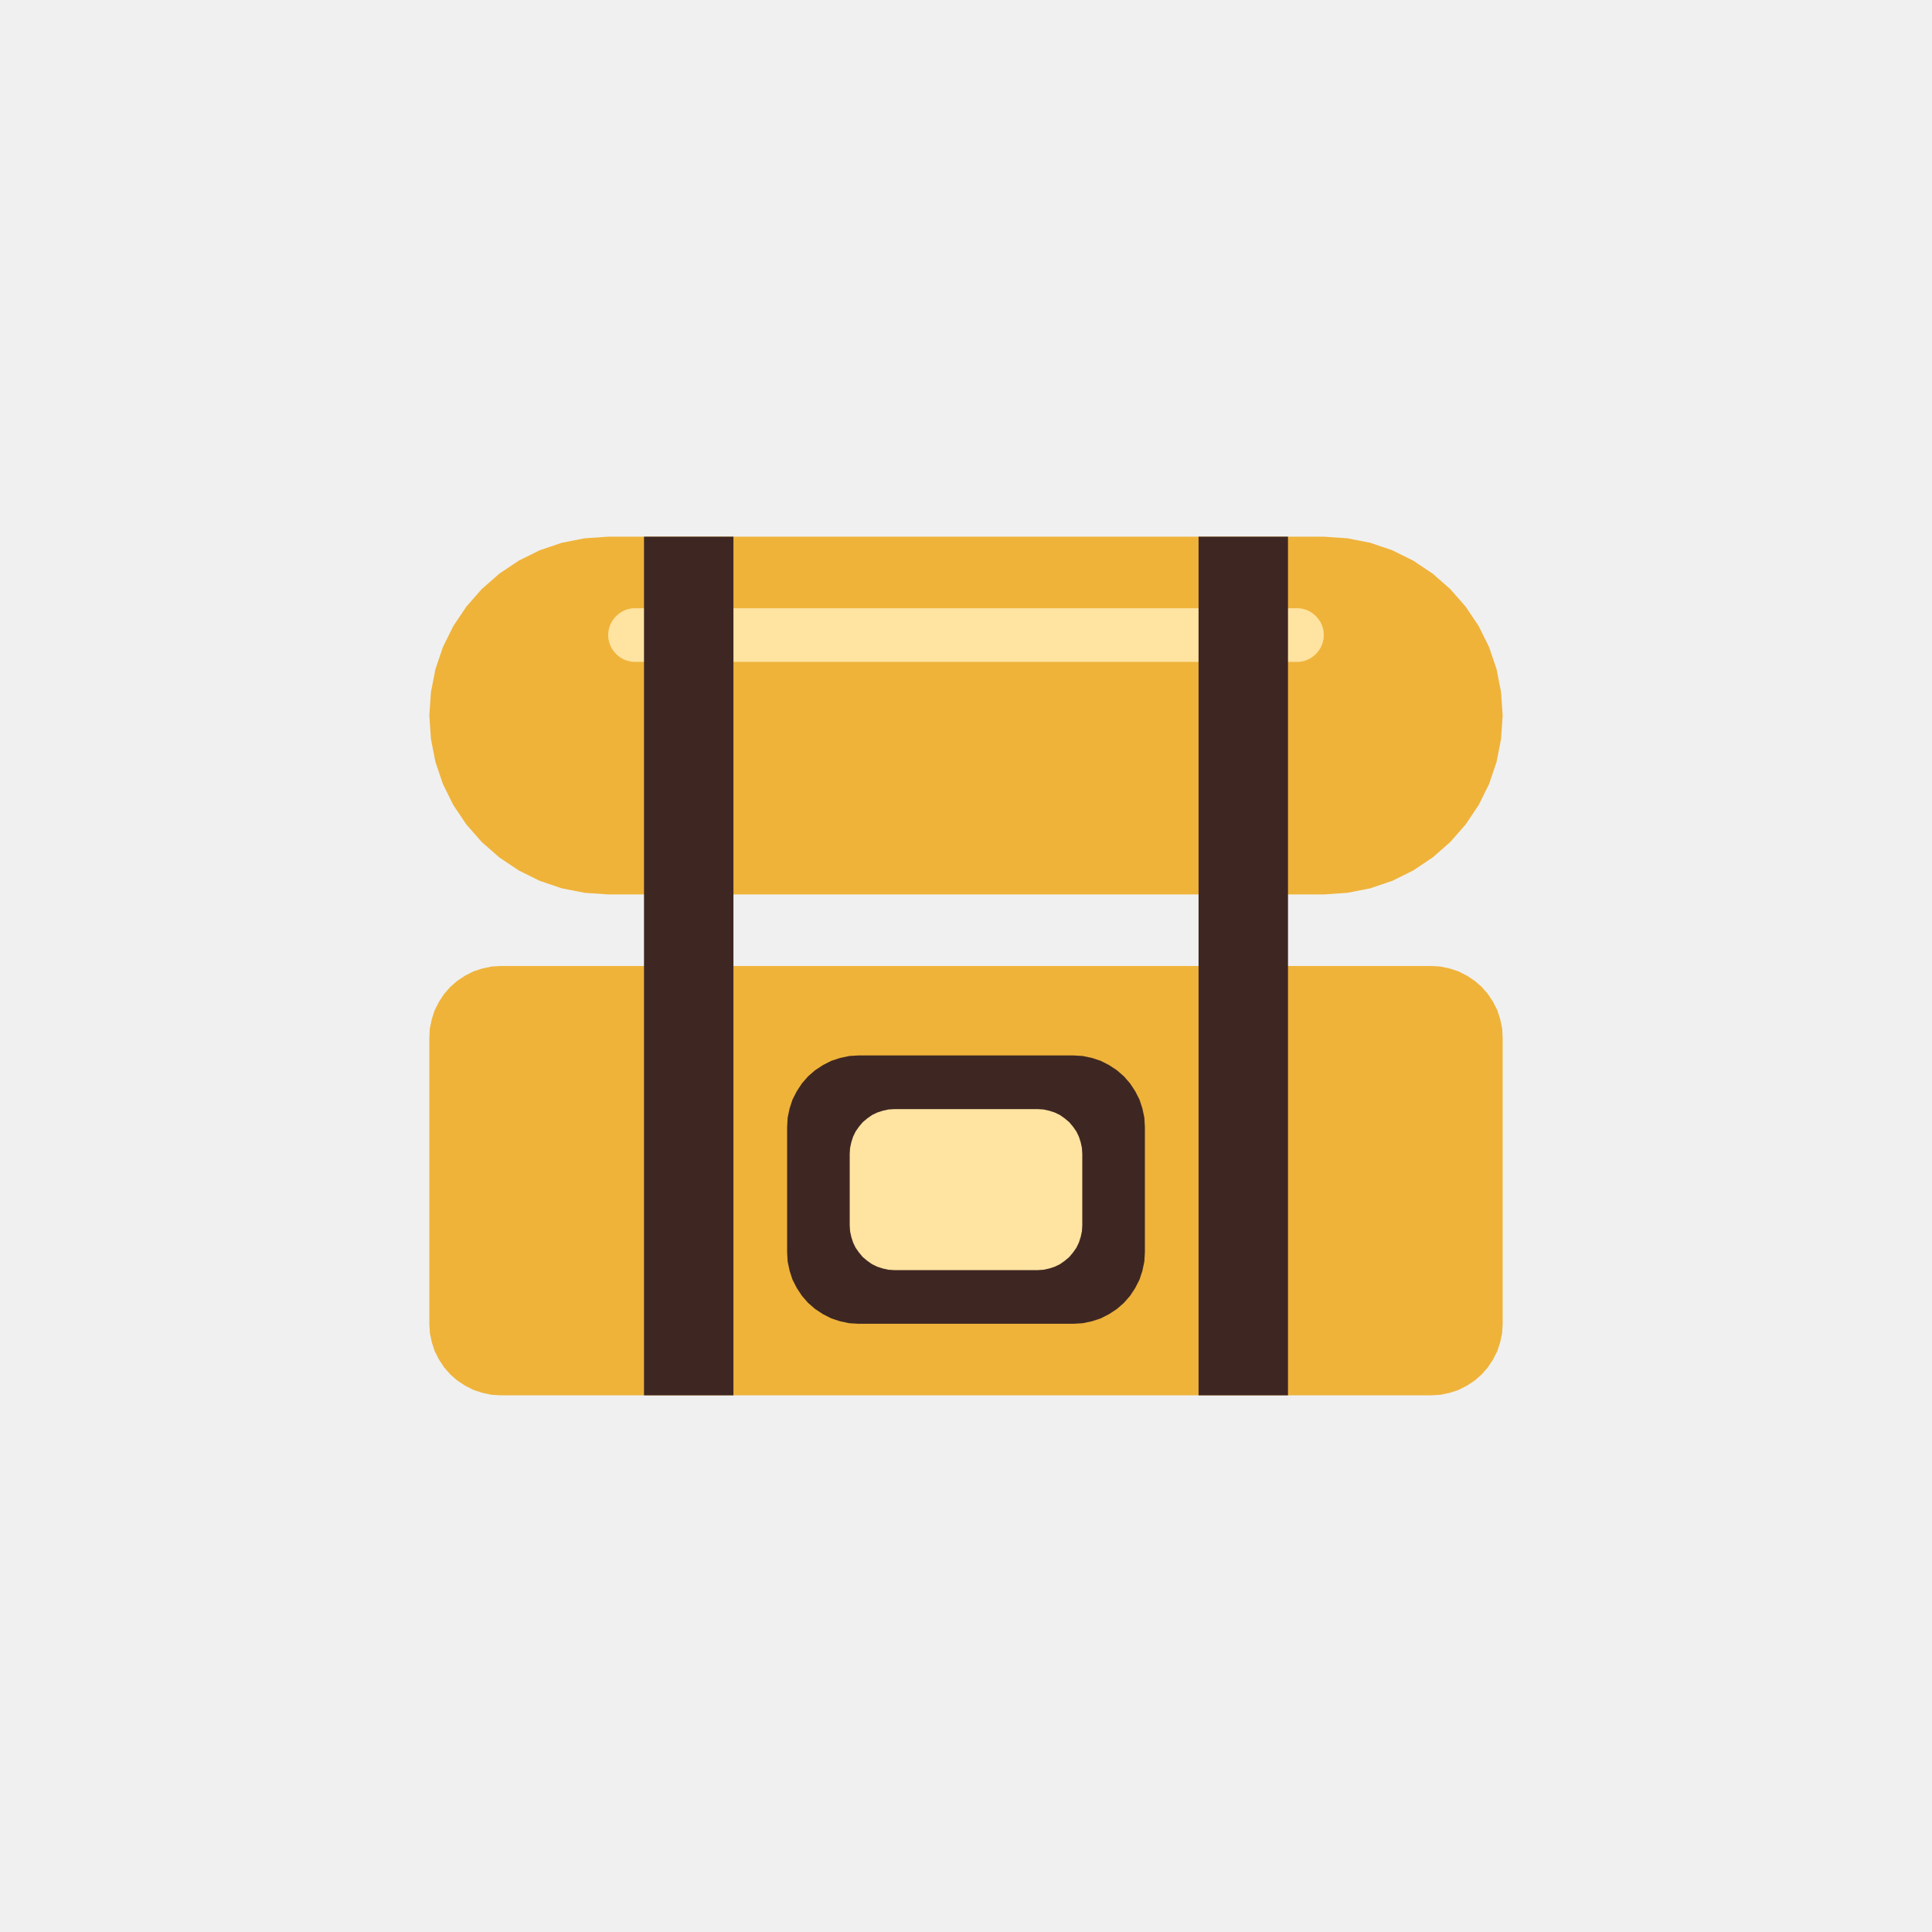
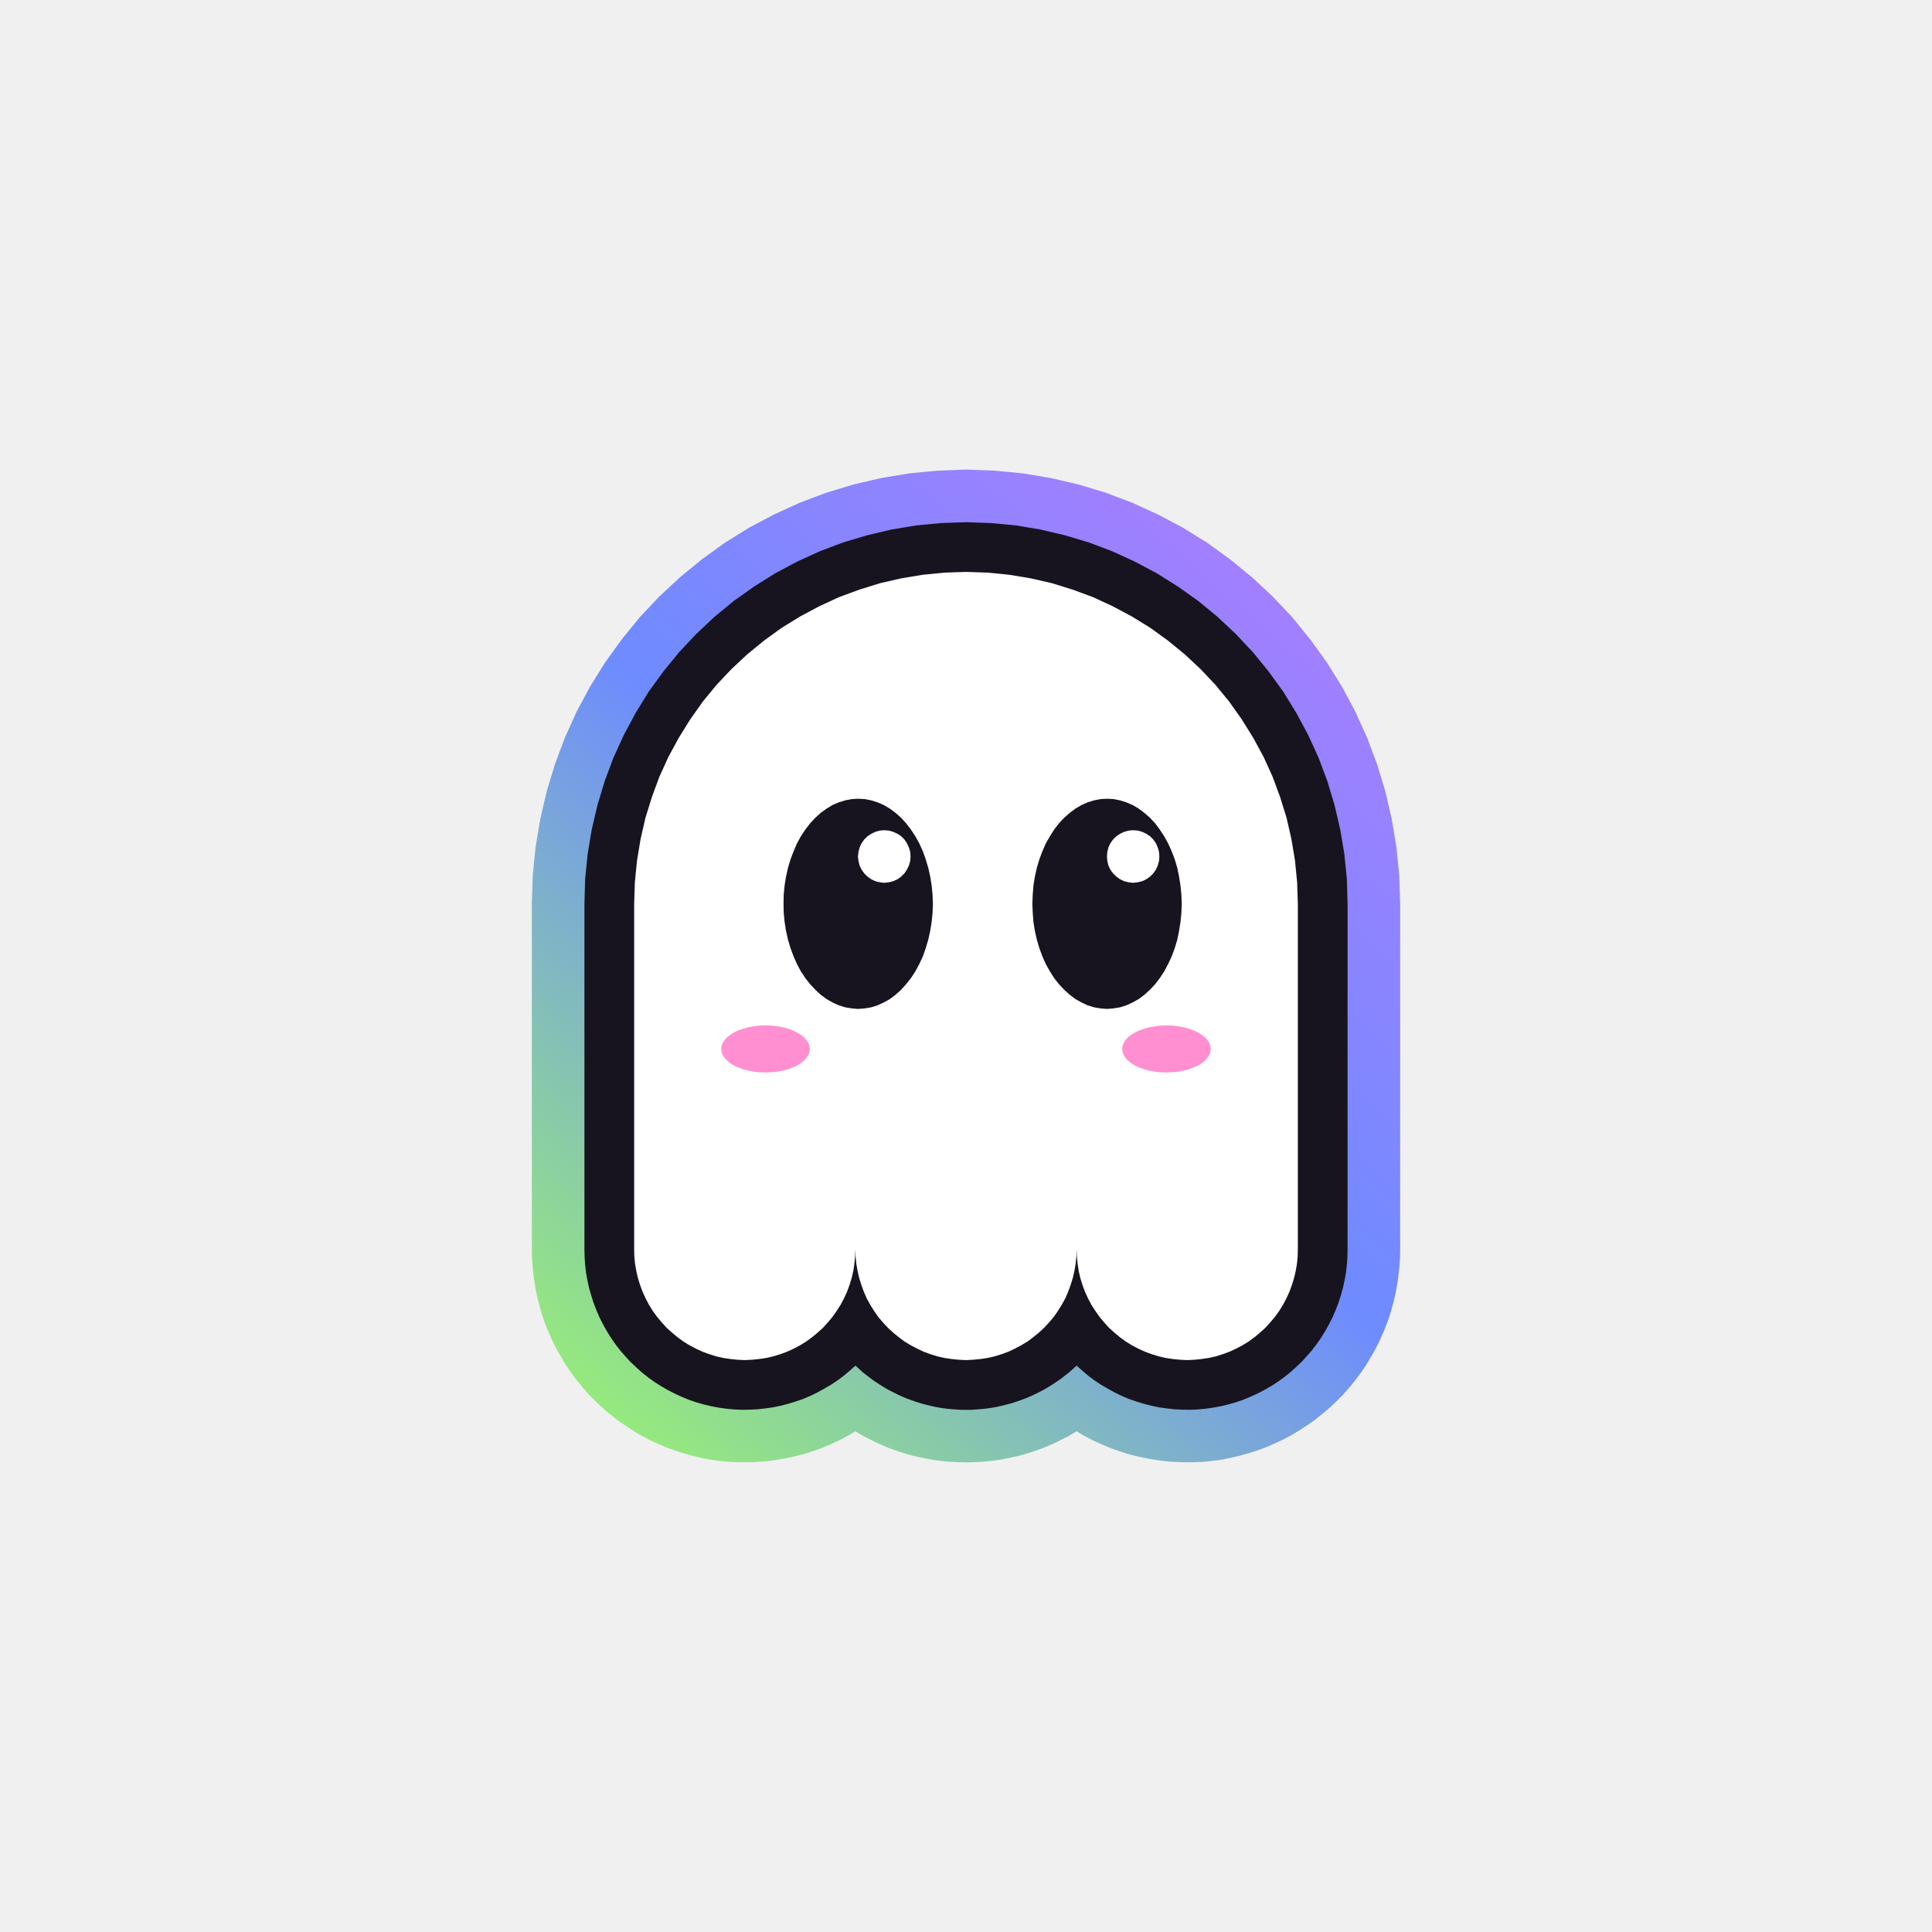
<svg xmlns="http://www.w3.org/2000/svg" width="108" height="108" viewBox="0 0 108 108">
-   <path fill="#EFB33A" fill-rule="evenodd" d="M74,30L75.31,30.09L76.59,30.34L77.83,30.76L79,31.34L80.09,32.07L81.07,32.93L81.93,33.91L82.66,35L83.24,36.17L83.66,37.41L83.91,38.69L84,40L84,40L83.91,41.31L83.66,42.59L83.24,43.83L82.66,45L81.93,46.09L81.07,47.07L80.09,47.93L79,48.66L77.83,49.24L76.59,49.66L75.31,49.91L74,50L34,50L32.69,49.91L31.41,49.66L30.17,49.24L29,48.66L27.91,47.93L26.93,47.07L26.07,46.09L25.34,45L24.76,43.83L24.34,42.59L24.09,41.31L24,40L24,40L24.09,38.69L24.34,37.41L24.76,36.17L25.34,35L26.07,33.91L26.93,32.93L27.91,32.07L29,31.34L30.17,30.76L31.41,30.34L32.69,30.09L34,30Z" />
-   <path fill="#EFB33A" fill-rule="evenodd" d="M80,54L80.52,54.03L81.04,54.14L81.53,54.3L82,54.54L82.44,54.83L82.83,55.17L83.17,55.56L83.46,56L83.7,56.47L83.86,56.96L83.97,57.48L84,58L84,74L83.97,74.52L83.86,75.04L83.7,75.53L83.46,76L83.17,76.44L82.83,76.83L82.44,77.17L82,77.46L81.53,77.7L81.04,77.86L80.52,77.97L80,78L28,78L27.48,77.97L26.96,77.86L26.47,77.7L26,77.46L25.56,77.17L25.17,76.83L24.83,76.44L24.54,76L24.3,75.53L24.14,75.04L24.03,74.52L24,74L24,58L24.03,57.48L24.14,56.96L24.3,56.47L24.54,56L24.83,55.56L25.17,55.17L25.56,54.83L26,54.54L26.47,54.3L26.96,54.14L27.48,54.03L28,54Z" />
-   <path fill="#FFE3A1" fill-rule="evenodd" d="M72.5,34L72.7,34.01L72.89,34.05L73.07,34.11L73.25,34.2L73.41,34.31L73.56,34.44L73.69,34.59L73.8,34.75L73.89,34.93L73.95,35.11L73.99,35.3L74,35.5L74,35.5L73.99,35.7L73.95,35.89L73.89,36.07L73.8,36.25L73.69,36.41L73.56,36.56L73.41,36.69L73.25,36.8L73.07,36.89L72.89,36.95L72.7,36.99L72.5,37L35.5,37L35.3,36.99L35.11,36.95L34.93,36.89L34.75,36.8L34.59,36.69L34.44,36.56L34.31,36.41L34.2,36.25L34.11,36.07L34.05,35.89L34.01,35.7L34,35.5L34,35.5L34.01,35.3L34.05,35.11L34.11,34.93L34.2,34.75L34.31,34.59L34.44,34.44L34.59,34.31L34.75,34.2L34.93,34.11L35.11,34.05L35.3,34.01L35.5,34Z" />
-   <path fill="#3E2723" fill-rule="evenodd" d="M36,30L41,30L41,78L36,78ZM67,30L72,30L72,78L67,78Z" />
-   <path fill="#3E2723" fill-rule="evenodd" d="M60,59L60.52,59.03L61.04,59.14L61.53,59.3L62,59.54L62.44,59.83L62.83,60.17L63.17,60.56L63.46,61L63.7,61.47L63.86,61.96L63.97,62.48L64,63L64,70L63.97,70.52L63.86,71.04L63.7,71.53L63.46,72L63.17,72.44L62.83,72.83L62.44,73.17L62,73.46L61.53,73.7L61.04,73.86L60.52,73.97L60,74L48,74L47.48,73.97L46.96,73.86L46.47,73.7L46,73.46L45.56,73.17L45.17,72.83L44.83,72.44L44.54,72L44.3,71.53L44.14,71.04L44.03,70.52L44,70L44,63L44.03,62.48L44.14,61.96L44.3,61.47L44.54,61L44.83,60.56L45.17,60.17L45.56,59.83L46,59.54L46.47,59.3L46.96,59.14L47.48,59.03L48,59Z" />
-   <path fill="#FFE3A1" fill-rule="evenodd" d="M58,62L58.33,62.02L58.65,62.09L58.96,62.19L59.25,62.33L59.52,62.52L59.77,62.73L59.98,62.98L60.17,63.25L60.31,63.54L60.41,63.85L60.48,64.17L60.5,64.5L60.5,68.5L60.48,68.83L60.41,69.15L60.31,69.46L60.17,69.75L59.98,70.02L59.77,70.27L59.52,70.48L59.25,70.67L58.96,70.81L58.65,70.91L58.33,70.98L58,71L50,71L49.67,70.98L49.35,70.91L49.04,70.81L48.75,70.67L48.48,70.48L48.23,70.27L48.02,70.02L47.83,69.75L47.69,69.46L47.59,69.15L47.52,68.83L47.5,68.5L47.5,64.5L47.52,64.17L47.59,63.85L47.69,63.54L47.83,63.25L48.02,62.98L48.23,62.73L48.48,62.52L48.75,62.33L49.04,62.19L49.35,62.09L49.67,62.02L50,62Z" />
+   <defs>
+     <linearGradient id="g0" gradientUnits="userSpaceOnUse" x1="78.27" y1="26.25" x2="29.73" y2="81.75">
+       <stop offset="0" stop-color="#B57BFF" />
+       <stop offset="0.5" stop-color="#6E8BFF" />
+       <stop offset="1" stop-color="#9CF86A" />
+     </linearGradient>
+   </defs>
+   <path fill="url(#g0)" fill-rule="evenodd" d="M29.73,50.52L29.78,48.93L29.94,47.35L30.2,45.79L30.56,44.24L31.02,42.72L31.58,41.23L32.23,39.79L32.98,38.39L33.82,37.04L34.75,35.75L35.75,34.52L36.84,33.36L38,32.28L39.23,31.27L40.52,30.34L41.87,29.5L43.27,28.76L44.71,28.1L46.2,27.54L47.72,27.08L49.27,26.72L50.83,26.46L52.41,26.31L54,26.25L55.59,26.31L57.17,26.46L58.73,26.72L60.28,27.08L61.8,27.54L63.29,28.1L64.73,28.76L66.13,29.5L67.48,30.34L68.77,31.27L70,32.28L71.16,33.36L72.25,34.52L73.25,35.75L74.18,37.04L75.02,38.39L75.77,39.79L76.42,41.23L76.98,42.72L77.44,44.24L77.8,45.79L78.06,47.35L78.22,48.93L78.27,50.52L78.27,69.84L78.26,70.37L78.22,70.89L78.16,71.41L78.08,71.93L77.98,72.45L77.85,72.96L77.71,73.46L77.54,73.96L77.34,74.45L77.13,74.93L76.9,75.39L76.64,75.85L76.37,76.3L76.07,76.74L75.76,77.16L75.43,77.56L75.08,77.96L74.71,78.33L74.33,78.69L73.93,79.03L73.52,79.36L73.09,79.66L72.65,79.95L72.2,80.22L71.74,80.47L71.26,80.69L70.78,80.9L70.29,81.08L69.79,81.24L69.28,81.38L68.77,81.5L68.26,81.6L67.74,81.67L67.21,81.72L66.69,81.74L66.16,81.74L65.64,81.72L65.12,81.68L64.6,81.61L64.08,81.52L63.57,81.41L63.06,81.28L62.56,81.12L62.06,80.94L61.58,80.74L61.1,80.52L60.64,80.28L60.18,80.01L60.18,80.01L59.95,80.15L59.71,80.29L59.47,80.41L59.23,80.53L58.99,80.65L58.74,80.76L58.49,80.87L58.24,80.97L57.99,81.06L57.73,81.15L57.47,81.23L57.21,81.31L56.95,81.38L56.69,81.44L56.42,81.5L56.16,81.55L55.89,81.6L55.62,81.64L55.35,81.67L55.08,81.7L54.81,81.72L54.54,81.73L54.27,81.74L54,81.75L53.73,81.74L53.46,81.73L53.19,81.72L52.92,81.7L52.65,81.67L52.38,81.64L52.11,81.6L51.84,81.55L51.58,81.5L51.31,81.44L51.05,81.38L50.79,81.31L50.53,81.23L50.27,81.15L50.01,81.06L49.76,80.97L49.51,80.87L49.26,80.76L49.01,80.65L48.77,80.53L48.53,80.41L48.29,80.29L48.05,80.15L47.82,80.01L47.82,80.01L47.36,80.28L46.9,80.52L46.42,80.74L45.94,80.94L45.44,81.12L44.94,81.28L44.43,81.41L43.92,81.52L43.4,81.61L42.88,81.68L42.36,81.72L41.84,81.74L41.31,81.74L40.79,81.72L40.26,81.67L39.74,81.6L39.23,81.5L38.72,81.38L38.21,81.24L37.71,81.08L37.22,80.9L36.74,80.69L36.26,80.47L35.8,80.22L35.35,79.95L34.91,79.66L34.48,79.36L34.07,79.03L33.67,78.69L33.29,78.33L32.92,77.96L32.57,77.56L32.24,77.16L31.93,76.74L31.63,76.3L31.36,75.85L31.1,75.39L30.87,74.93L30.66,74.45L30.46,73.96L30.29,73.46L30.15,72.96L30.02,72.45L29.92,71.93L29.84,71.41L29.78,70.89L29.74,70.37L29.73,69.84Z" />
+   <path fill="#17141F" fill-rule="evenodd" d="M32.67,50.52L32.71,49.13L32.85,47.74L33.08,46.36L33.4,45L33.8,43.67L34.29,42.36L34.87,41.09L35.53,39.86L36.26,38.67L37.08,37.54L37.96,36.46L38.92,35.44L39.94,34.48L41.01,33.6L42.15,32.79L43.33,32.05L44.57,31.39L45.84,30.81L47.14,30.32L48.48,29.92L49.84,29.6L51.22,29.37L52.6,29.24L54,29.19L55.4,29.24L56.78,29.37L58.16,29.6L59.52,29.92L60.86,30.32L62.16,30.81L63.43,31.39L64.67,32.05L65.85,32.79L66.99,33.6L68.06,34.48L69.08,35.44L70.04,36.46L70.92,37.54L71.74,38.67L72.47,39.86L73.13,41.09L73.71,42.36L74.2,43.67L74.6,45L74.92,46.36L75.15,47.74L75.29,49.13L75.33,50.52L75.33,69.84L75.32,70.28L75.29,70.71L75.24,71.15L75.16,71.58L75.07,72L74.95,72.42L74.82,72.83L74.66,73.24L74.49,73.64L74.29,74.03L74.08,74.41L73.85,74.78L73.6,75.14L73.34,75.48L73.05,75.81L72.76,76.13L72.44,76.43L72.12,76.72L71.78,76.99L71.42,77.25L71.06,77.48L70.68,77.7L70.29,77.9L69.9,78.08L69.49,78.25L69.08,78.39L68.66,78.51L68.24,78.61L67.81,78.69L67.38,78.75L66.95,78.79L66.51,78.81L66.08,78.8L65.64,78.78L65.21,78.73L64.78,78.67L64.35,78.58L63.93,78.47L63.51,78.34L63.1,78.2L62.7,78.03L62.31,77.84L61.93,77.63L61.55,77.41L61.19,77.17L60.84,76.91L60.51,76.63L60.18,76.34L60.18,76.34L59.97,76.53L59.76,76.72L59.54,76.89L59.31,77.07L59.08,77.23L58.84,77.39L58.6,77.54L58.36,77.68L58.11,77.81L57.85,77.94L57.59,78.06L57.33,78.17L57.06,78.27L56.8,78.36L56.52,78.45L56.25,78.52L55.97,78.59L55.7,78.65L55.42,78.7L55.13,78.74L54.85,78.77L54.57,78.79L54.28,78.81L54,78.81L53.72,78.81L53.43,78.79L53.15,78.77L52.87,78.74L52.58,78.7L52.3,78.65L52.03,78.59L51.75,78.52L51.48,78.45L51.2,78.36L50.94,78.27L50.67,78.17L50.41,78.06L50.15,77.94L49.89,77.81L49.64,77.68L49.4,77.54L49.16,77.39L48.92,77.23L48.69,77.07L48.46,76.89L48.24,76.72L48.03,76.53L47.82,76.34L47.82,76.34L47.49,76.63L47.16,76.91L46.81,77.17L46.45,77.41L46.07,77.63L45.69,77.84L45.3,78.03L44.9,78.2L44.49,78.34L44.07,78.47L43.65,78.58L43.22,78.67L42.79,78.73L42.36,78.78L41.92,78.8L41.49,78.81L41.05,78.79L40.62,78.75L40.19,78.69L39.76,78.61L39.34,78.51L38.92,78.39L38.51,78.25L38.1,78.08L37.71,77.9L37.32,77.7L36.94,77.48L36.58,77.25L36.22,76.99L35.88,76.72L35.56,76.43L35.24,76.13L34.95,75.81L34.66,75.48L34.4,75.14L34.15,74.78L33.92,74.41L33.71,74.03L33.51,73.64L33.34,73.24L33.18,72.83L33.05,72.42L32.93,72L32.84,71.58L32.76,71.15L32.71,70.71L32.68,70.28L32.67,69.84Z" />
+   <path fill="#FFFFFF" fill-rule="evenodd" d="M35.45,50.52L35.49,49.31L35.61,48.1L35.81,46.9L36.08,45.72L36.44,44.56L36.86,43.42L37.36,42.32L37.94,41.25L38.58,40.22L39.28,39.23L40.05,38.29L40.88,37.41L41.77,36.58L42.71,35.81L43.69,35.1L44.73,34.46L45.8,33.89L46.9,33.38L48.04,32.96L49.2,32.6L50.38,32.33L51.58,32.13L52.79,32.01L54,31.97L55.21,32.01L56.42,32.13L57.62,32.33L58.8,32.6L59.96,32.96L61.1,33.38L62.2,33.89L63.27,34.46L64.31,35.1L65.29,35.81L66.23,36.58L67.12,37.41L67.95,38.29L68.72,39.23L69.42,40.22L70.06,41.25L70.64,42.32L71.14,43.42L71.56,44.56L71.92,45.72L72.19,46.9L72.39,48.1L72.51,49.31L72.55,50.52L72.55,69.84L72.54,70.25L72.5,70.65L72.43,71.05L72.34,71.44L72.22,71.83L72.08,72.21L71.91,72.58L71.72,72.94L71.51,73.28L71.27,73.61L71.01,73.92L70.74,74.22L70.44,74.49L70.13,74.75L69.8,74.99L69.46,75.2L69.1,75.39L68.73,75.56L68.35,75.7L67.97,75.82L67.57,75.91L67.17,75.97L66.77,76.01L66.37,76.03L65.96,76.01L65.56,75.97L65.16,75.91L64.77,75.82L64.38,75.7L64,75.56L63.63,75.39L63.27,75.2L62.93,74.99L62.6,74.75L62.29,74.49L61.99,74.22L61.72,73.92L61.46,73.61L61.23,73.28L61.01,72.94L60.82,72.58L60.65,72.21L60.51,71.83L60.39,71.44L60.3,71.05L60.24,70.65L60.2,70.25L60.18,69.84L60.18,69.84L60.17,70.25L60.13,70.65L60.06,71.05L59.97,71.44L59.85,71.83L59.71,72.21L59.55,72.58L59.35,72.94L59.14,73.28L58.91,73.61L58.65,73.92L58.37,74.22L58.08,74.49L57.76,74.75L57.44,74.99L57.09,75.2L56.73,75.39L56.37,75.56L55.99,75.7L55.6,75.82L55.21,75.91L54.81,75.97L54.4,76.01L54,76.03L53.6,76.01L53.19,75.97L52.79,75.91L52.4,75.82L52.01,75.7L51.63,75.56L51.27,75.39L50.91,75.2L50.56,74.99L50.24,74.75L49.92,74.49L49.63,74.22L49.35,73.92L49.09,73.61L48.86,73.28L48.65,72.94L48.45,72.58L48.29,72.21L48.15,71.83L48.03,71.44L47.94,71.05L47.87,70.65L47.83,70.25L47.82,69.84L47.82,69.84L47.8,70.25L47.76,70.65L47.7,71.05L47.61,71.44L47.49,71.83L47.35,72.21L47.18,72.58L46.99,72.94L46.77,73.28L46.54,73.61L46.28,73.92L46.01,74.22L45.71,74.49L45.4,74.75L45.07,74.99L44.73,75.2L44.37,75.39L44,75.56L43.62,75.7L43.23,75.82L42.84,75.91L42.44,75.97L42.04,76.01L41.63,76.03L41.23,76.01L40.83,75.97L40.43,75.91L40.03,75.82L39.65,75.7L39.27,75.56L38.9,75.39L38.54,75.2L38.2,74.99L37.87,74.75L37.56,74.49L37.26,74.22L36.99,73.92L36.73,73.61L36.49,73.28L36.28,72.94L36.09,72.58L35.92,72.21L35.78,71.83L35.66,71.44L35.57,71.05L35.5,70.65L35.46,70.25L35.45,69.84Z" />
+   <path fill="#FF8FD1" fill-rule="evenodd" d="M45.27,58.64L45.25,58.81L45.18,58.98L45.08,59.14L44.94,59.29L44.76,59.44L44.54,59.57L44.3,59.68L44.03,59.78L43.74,59.85L43.43,59.91L43.12,59.94L42.79,59.95L42.47,59.94L42.15,59.91L41.85,59.85L41.56,59.78L41.29,59.68L41.04,59.57L40.83,59.44L40.65,59.29L40.51,59.14L40.4,58.98L40.34,58.81L40.32,58.64L40.34,58.47L40.4,58.3L40.51,58.13L40.65,57.98L40.83,57.84L41.04,57.71L41.29,57.59L41.56,57.5L41.85,57.42L42.15,57.37L42.47,57.33L42.79,57.32L43.12,57.33L43.43,57.37L43.74,57.42L44.03,57.5L44.3,57.59L44.54,57.71L44.76,57.84L44.94,57.98L45.08,58.13L45.18,58.3L45.25,58.47ZM67.68,58.64L67.66,58.81L67.6,58.98L67.49,59.14L67.35,59.29L67.17,59.44L66.96,59.57L66.71,59.68L66.44,59.78L66.15,59.85L65.85,59.91L65.53,59.94L65.21,59.95L64.88,59.94L64.57,59.91L64.26,59.85L63.97,59.78L63.7,59.68L63.46,59.57L63.24,59.44L63.06,59.29L62.92,59.14L62.82,58.98L62.75,58.81L62.73,58.64L62.75,58.47L62.82,58.3L62.92,58.13L63.06,57.98L63.24,57.84L63.46,57.71L63.7,57.59L63.97,57.5L64.26,57.42L64.57,57.37L64.88,57.33L65.21,57.32L65.53,57.33L65.85,57.37L66.15,57.42L66.44,57.5L66.71,57.59L66.96,57.71L67.17,57.84L67.35,57.98L67.49,58.13L67.6,58.3L67.66,58.47Z" />
+   <path fill="#17141F" fill-rule="evenodd" d="M52.15,50.52L52.13,51.03L52.08,51.54L52,52.04L51.89,52.53L51.75,53L51.59,53.46L51.39,53.89L51.17,54.3L50.92,54.68L50.65,55.02L50.37,55.33L50.06,55.61L49.74,55.85L49.4,56.04L49.05,56.2L48.7,56.31L48.34,56.37L47.97,56.4L47.61,56.37L47.25,56.31L46.89,56.2L46.54,56.04L46.21,55.85L45.88,55.61L45.58,55.33L45.29,55.02L45.02,54.68L44.77,54.3L44.55,53.89L44.36,53.46L44.19,53L44.05,52.53L43.94,52.04L43.86,51.54L43.81,51.03L43.8,50.52L43.81,50.01L43.86,49.5L43.94,49L44.05,48.51L44.19,48.04L44.36,47.59L44.55,47.15L44.77,46.75L45.02,46.37L45.29,46.02L45.58,45.71L45.88,45.44L46.21,45.2L46.54,45L46.89,44.85L47.25,44.74L47.61,44.67L47.97,44.65L48.34,44.67L48.7,44.74L49.05,44.85L49.4,45L49.74,45.2L50.06,45.44L50.37,45.71L50.65,46.02L50.92,46.37L51.17,46.75L51.39,47.15L51.59,47.59L51.75,48.04L51.89,48.51L52,49L52.08,49.5L52.13,50.01ZM66.06,50.52L66.04,51.03L65.99,51.54L65.91,52.04L65.81,52.53L65.67,53L65.5,53.46L65.3,53.89L65.08,54.3L64.83,54.68L64.57,55.02L64.28,55.33L63.97,55.61L63.65,55.85L63.31,56.04L62.96,56.2L62.61,56.31L62.25,56.37L61.88,56.4L61.52,56.37L61.16,56.31L60.8,56.2L60.46,56.04L60.12,55.85L59.8,55.61L59.49,55.33L59.2,55.02L58.93,54.68L58.69,54.3L58.46,53.89L58.27,53.46L58.1,53L57.96,52.53L57.85,52.04L57.77,51.54L57.73,51.03L57.71,50.52L57.73,50.01L57.77,49.5L57.85,49L57.96,48.51L58.1,48.04L58.27,47.59L58.46,47.15L58.69,46.75L58.93,46.37L59.2,46.02L59.49,45.71L59.8,45.44L60.12,45.2L60.46,45L60.8,44.85L61.16,44.74L61.52,44.67L61.88,44.65L62.25,44.67L62.61,44.74L62.96,44.85L63.31,45L63.65,45.2L63.97,45.44L64.28,45.71L64.57,46.02L64.83,46.37L65.08,46.75L65.3,47.15L65.5,47.59L65.67,48.04L65.81,48.51L65.91,49L65.99,49.5L66.04,50.01Z" />
+   <path fill="#FFFFFF" fill-rule="evenodd" d="M50.9,47.88L50.88,48.13L50.81,48.38L50.7,48.61L50.56,48.82L50.38,49L50.17,49.15L49.93,49.26L49.69,49.32L49.43,49.35L49.18,49.32L48.93,49.26L48.7,49.15L48.49,49L48.31,48.82L48.16,48.61L48.05,48.38L47.99,48.13L47.96,47.88L47.99,47.62L48.05,47.38L48.16,47.14L48.31,46.93L48.49,46.75L48.7,46.61L48.93,46.5L49.18,46.43L49.43,46.41L49.69,46.43L49.93,46.5L50.17,46.61L50.38,46.75L50.56,46.93L50.7,47.14L50.81,47.38L50.88,47.62ZM64.81,47.88L64.79,48.13L64.72,48.38L64.62,48.61L64.47,48.82L64.29,49L64.08,49.15L63.85,49.26L63.6,49.32L63.34,49.35L63.09,49.32L62.84,49.26L62.61,49.15L62.4,49L62.22,48.82L62.07,48.61L61.96,48.38L61.9,48.13L61.88,47.88L61.9,47.62L61.96,47.38L62.07,47.14L62.22,46.93L62.4,46.75L62.61,46.61L62.84,46.5L63.09,46.43L63.34,46.41L63.6,46.43L63.85,46.5L64.08,46.61L64.29,46.75L64.47,46.93L64.62,47.14L64.72,47.38L64.79,47.62Z" />
</svg>
